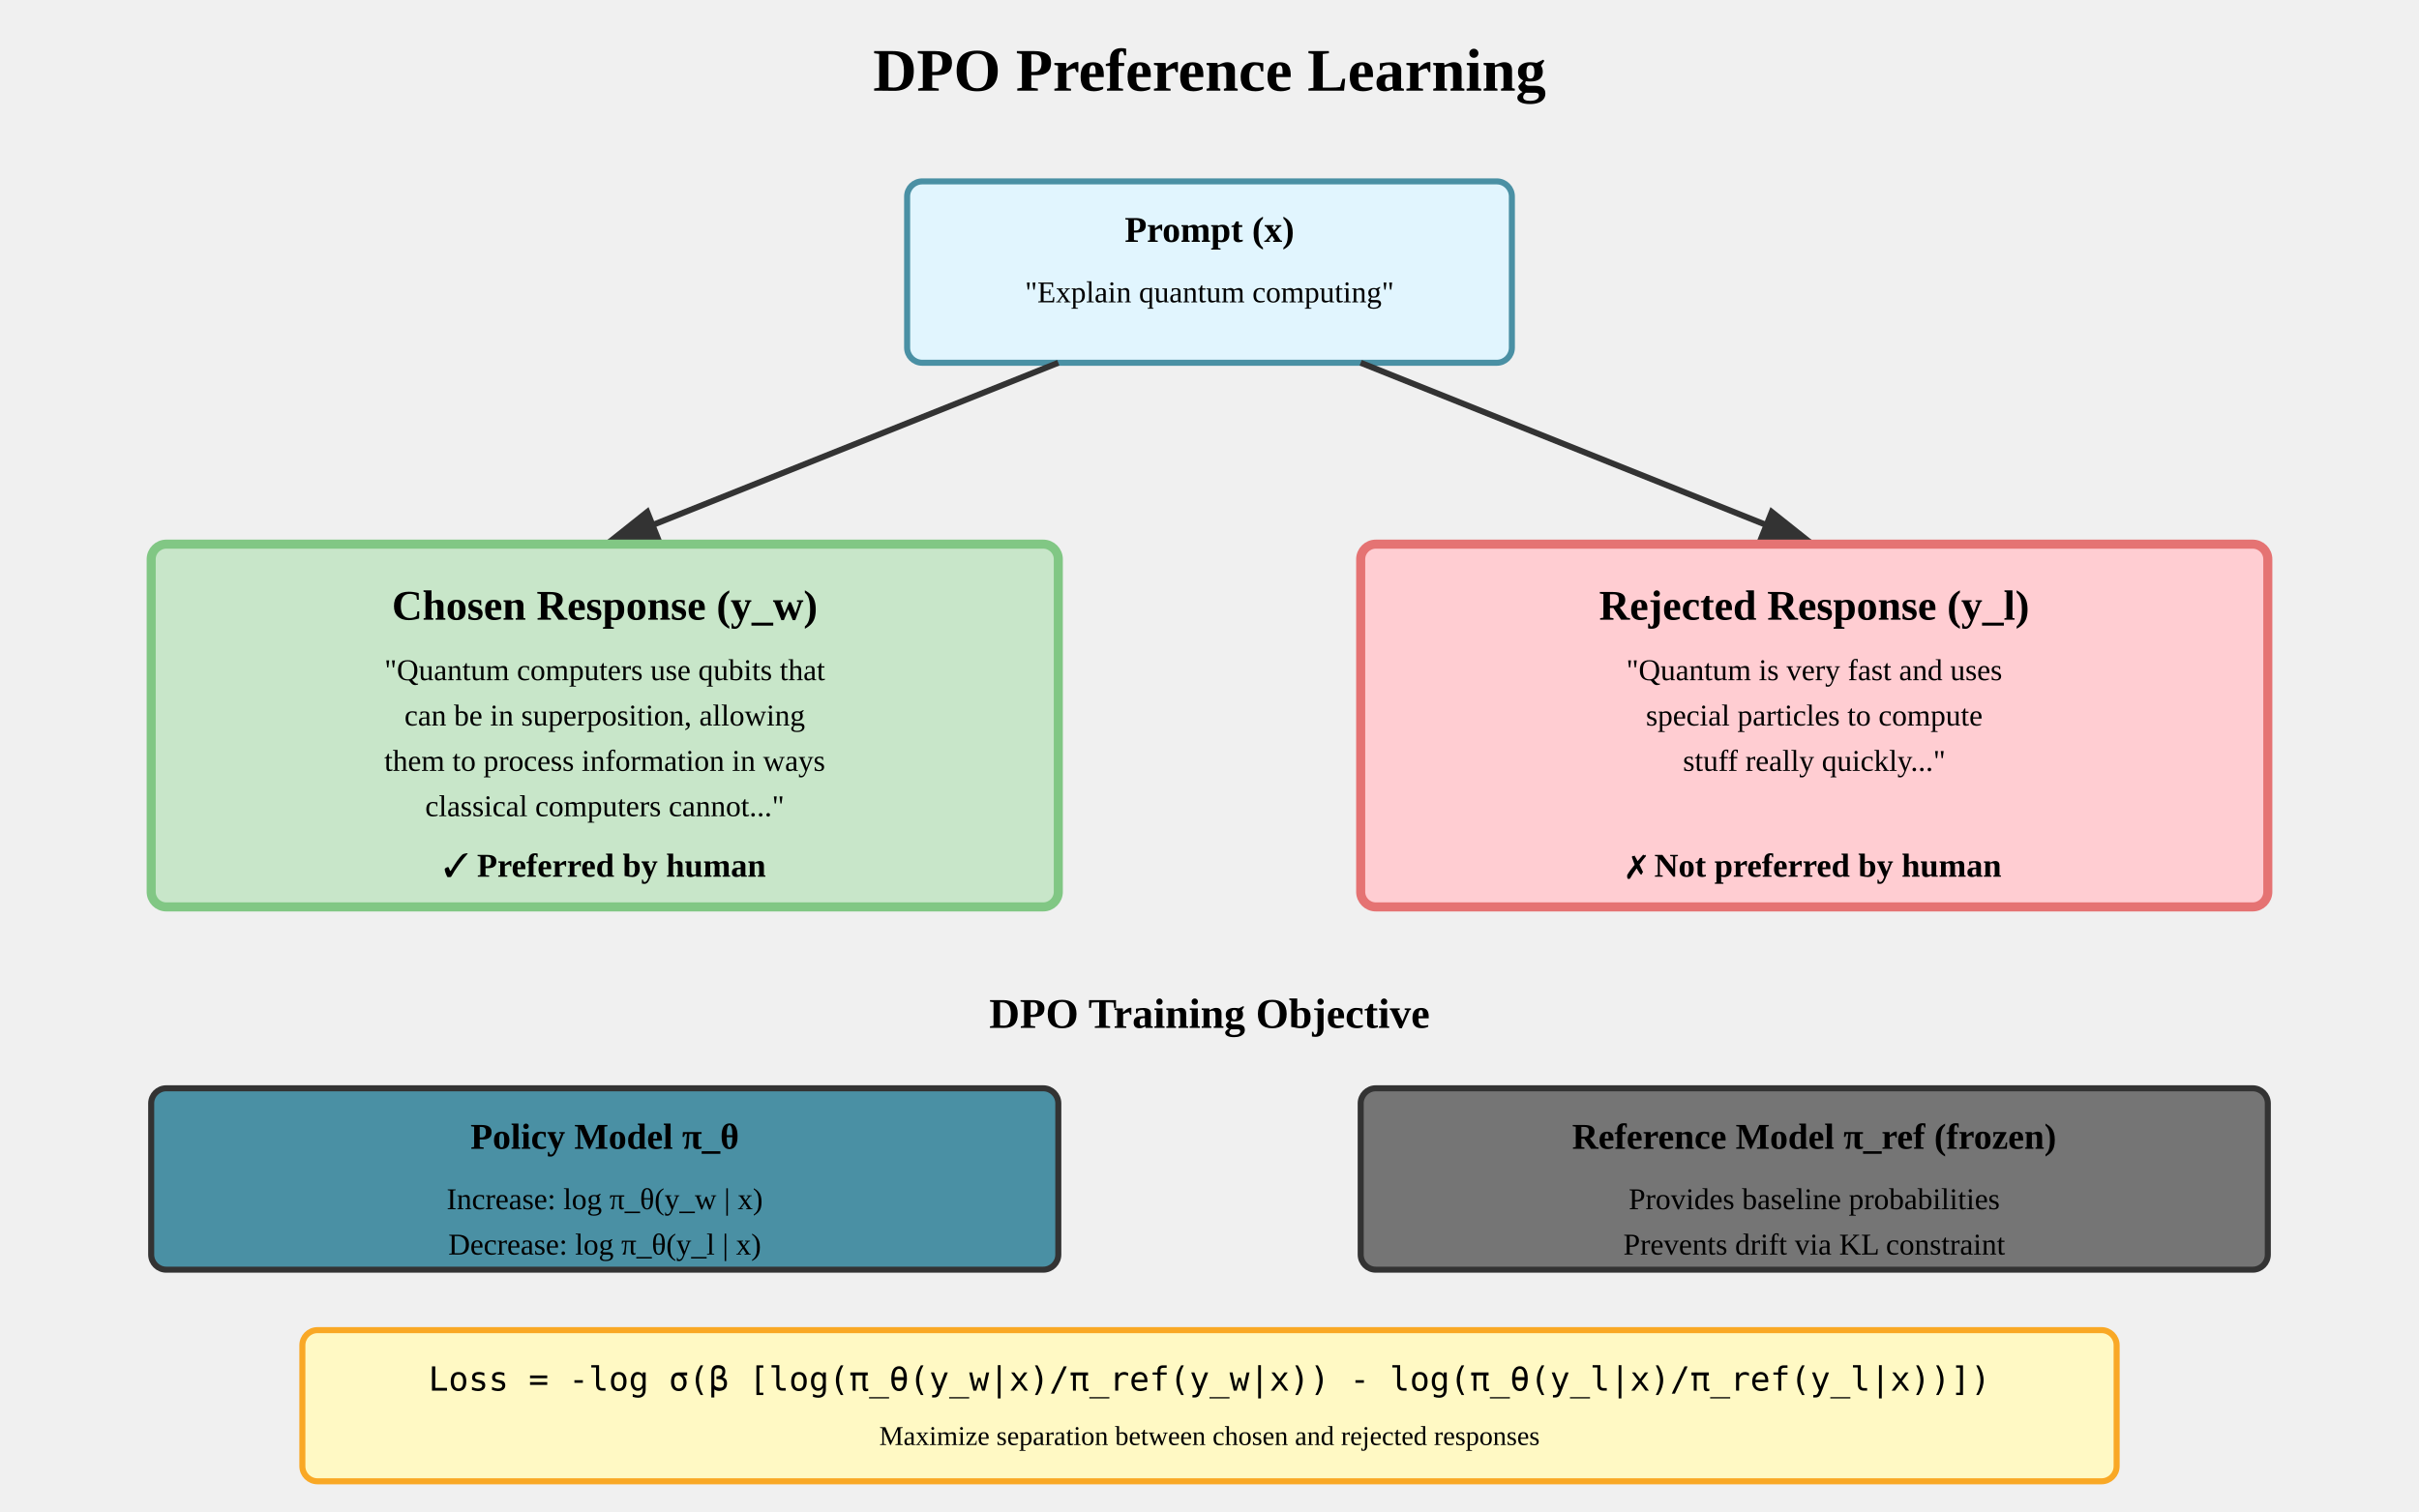
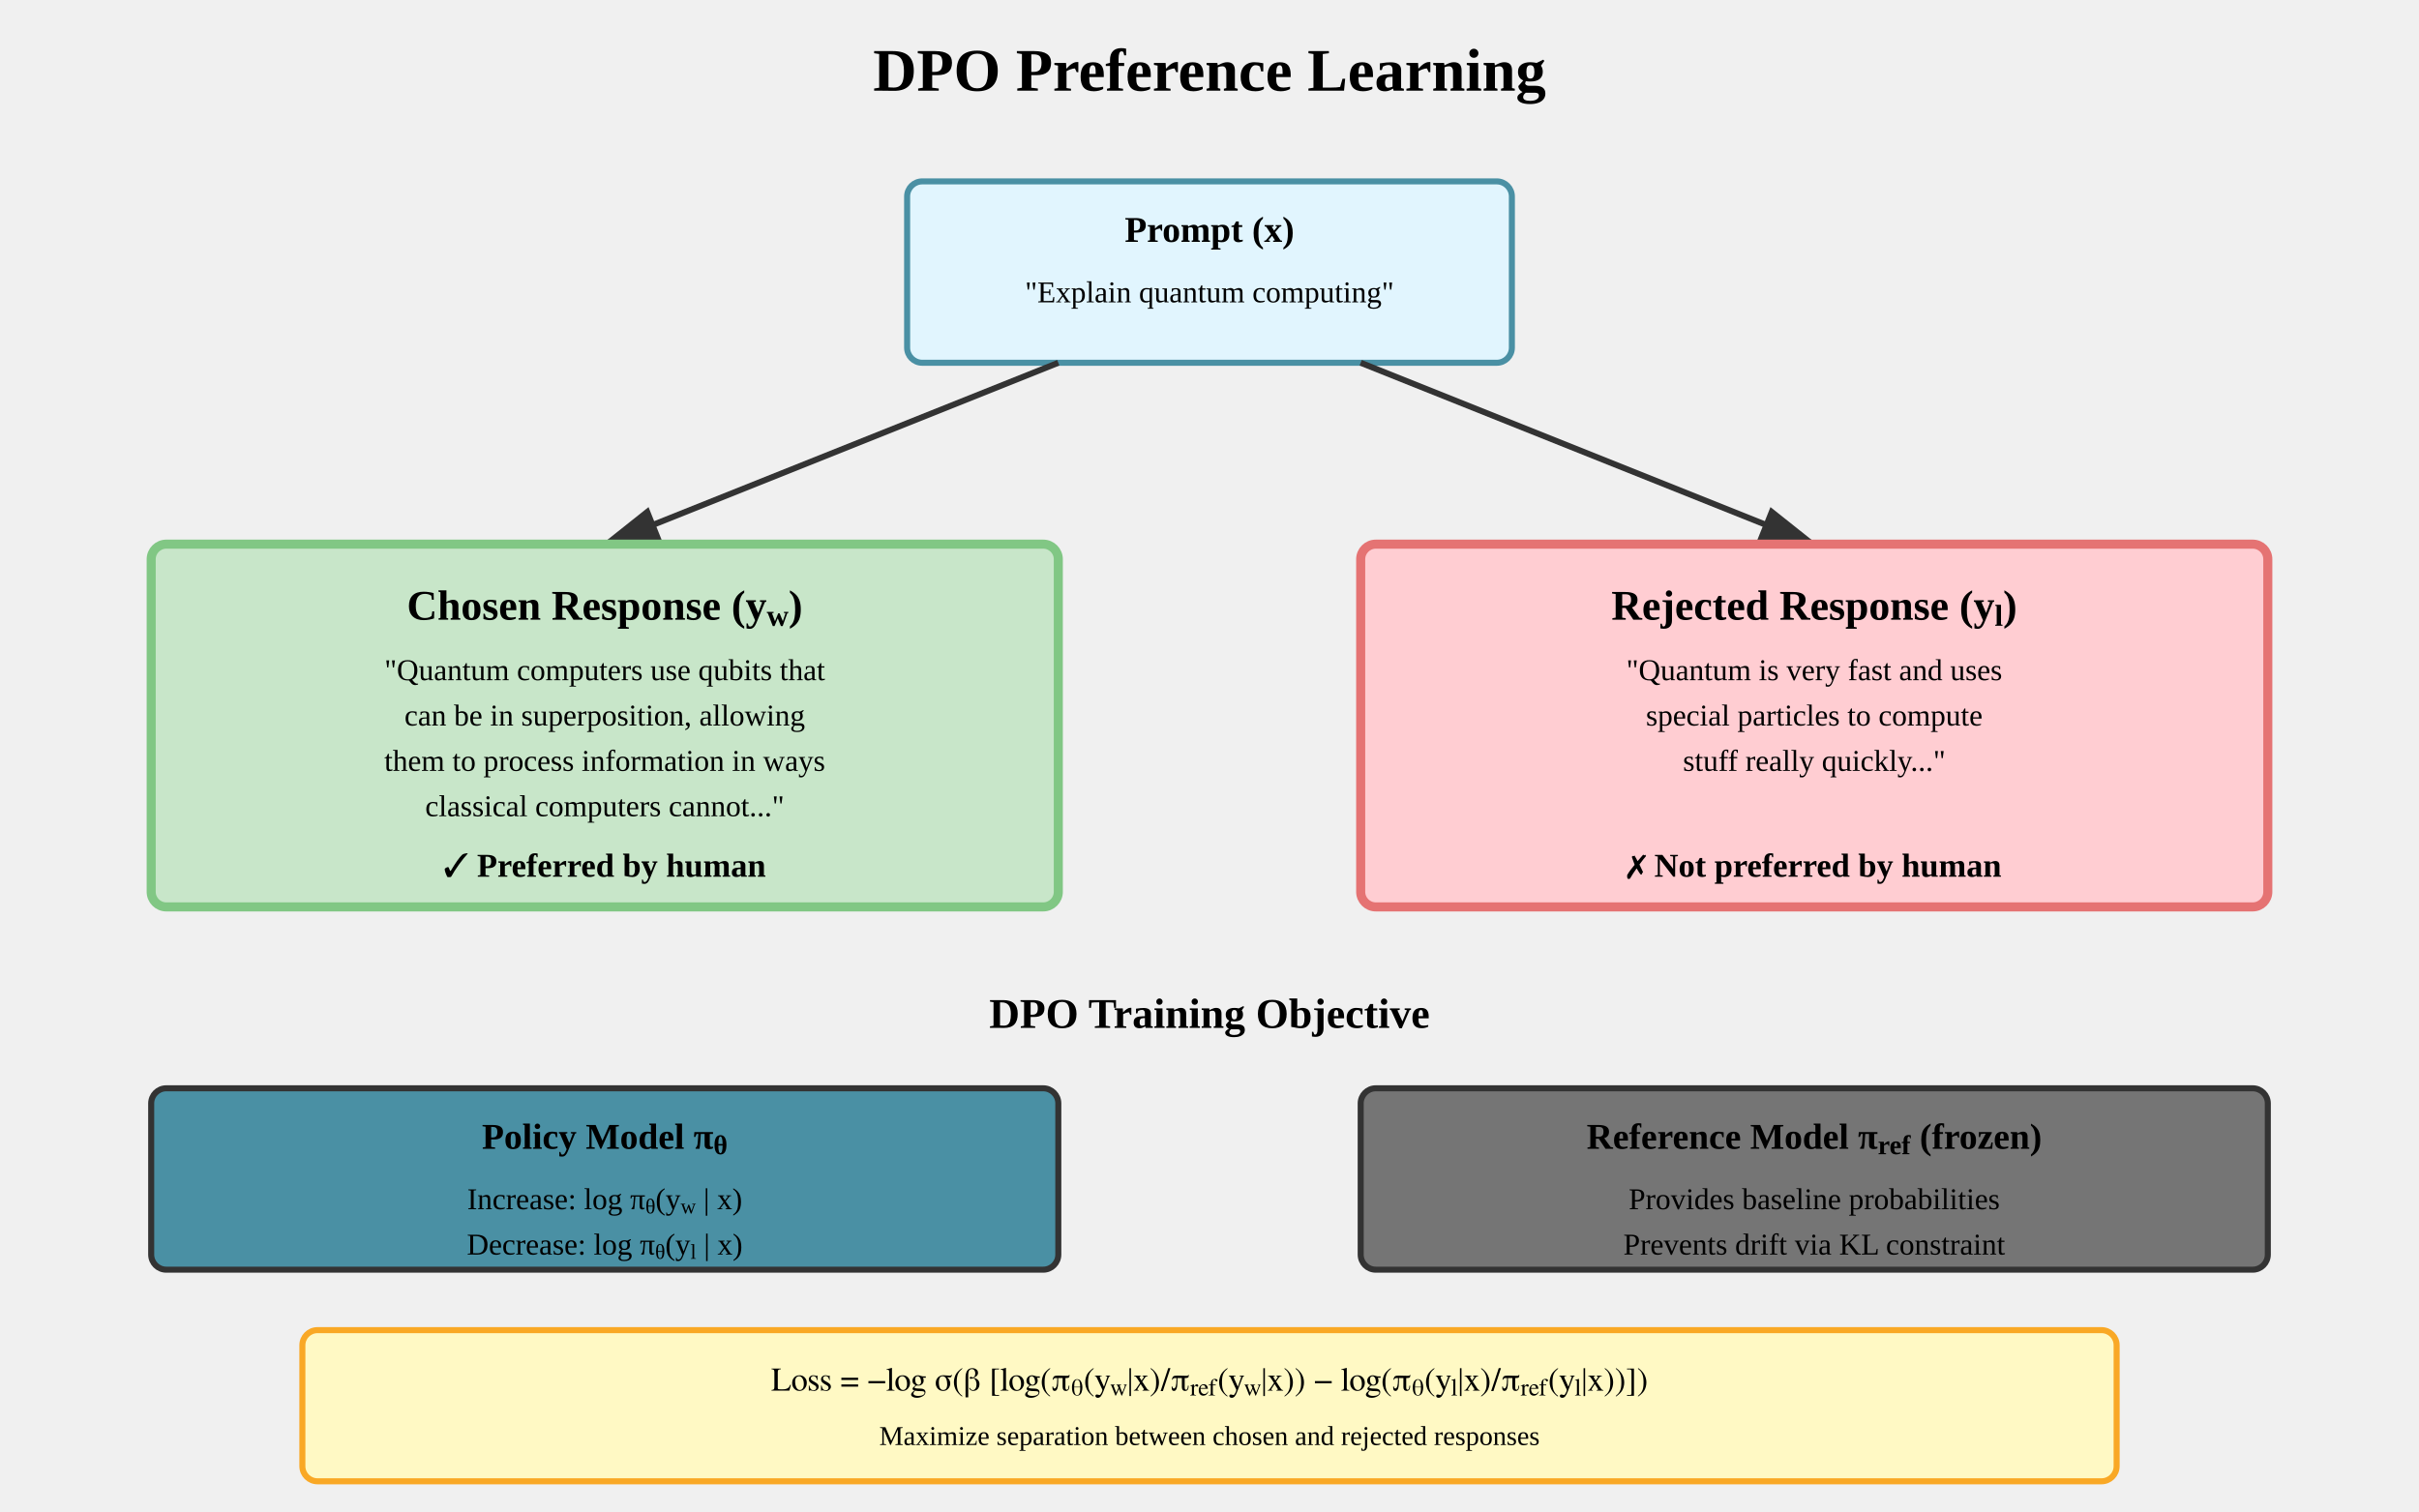
<svg xmlns="http://www.w3.org/2000/svg" viewBox="0 0 800 500">
  <style>
    /* Light mode (default) */
    text { fill: #000000; }
    .axis-text { fill: #000000; }
    .label-text { fill: #666666; }
    line[stroke="#333"] { stroke: #333333; }

    /* Adaptive backgrounds */
    .bg-main { fill: #f5f5f5; }
    .bg-box { fill: white; }
    .bg-blue { fill: #E1F5FE; }
    .bg-green { fill: #C8E6C9; }
    .bg-red { fill: #FFCDD2; }
    .bg-yellow { fill: #FFF9C4; }

    /* Dark mode */
    @media (prefers-color-scheme: dark) {
      text { fill: #ffffff; }
      .axis-text { fill: #ffffff; }
      .label-text { fill: #cccccc; }
      line[stroke="#333"] { stroke: #cccccc; }

      /* Adaptive backgrounds for dark mode */
      .bg-main { fill: #2d2d2d; }
      .bg-box { fill: #2d2d2d; }
      .bg-blue { fill: #1a3a4a; }
      .bg-green { fill: #2d4a2d; }
      .bg-red { fill: #4a2d2d; }
      .bg-yellow { fill: #4a4a2d; }

      /* Keep white text white in dark mode (for colored backgrounds) */
      text[fill="#fff"],
      text[fill="#ffffff"],
      text[fill="white"] {
        fill: #ffffff;
      }

      /* Keep colored text readable in dark mode */
      text[fill="#E57373"] { fill: #ef5350; }
      text[fill="#81C784"] { fill: #66bb6a; }
      text[fill="#FFB74D"] { fill: #ffa726; }
      text[fill="#4A90A4"] { fill: #4fc3f7; }

      /* Darken colored backgrounds for dark mode */
      rect[fill="#4A90A4"] { fill: #2d5f6f; }
      rect[fill="#757575"] { fill: #3d3d3d; }

      /* Override dark inline text colors */
      text[fill="#000"],
      text[fill="#000000"],
      text[fill="#333"],
      text[fill="#666"] {
        fill: #ffffff;
      }
    }
  </style>
  <text x="400" y="30" font-size="20" font-weight="bold" text-anchor="middle" fill="#333">
    DPO Preference Learning
  </text>
  <rect x="300" y="60" width="200" height="60" class="bg-blue" stroke="#4A90A4" stroke-width="2" rx="5" />
  <text x="400" y="80" font-size="12" font-weight="bold" text-anchor="middle" fill="#333">Prompt (x)</text>
  <text x="400" y="100" font-size="10" text-anchor="middle" fill="#666">"Explain quantum computing"</text>
  <path d="M 350 120 L 200 180" stroke="#333" stroke-width="2" fill="none" marker-end="url(#arrowhead)" />
  <path d="M 450 120 L 600 180" stroke="#333" stroke-width="2" fill="none" marker-end="url(#arrowhead)" />
  <rect x="50" y="180" width="300" height="120" class="bg-green" stroke="#81C784" stroke-width="3" rx="5" />
  <text x="200" y="205" font-size="14" font-weight="bold" text-anchor="middle" fill="#2E7D32">
-     Chosen Response (y_w)
+     Chosen Response (y<tspan baseline-shift="sub" font-size="10">w</tspan>)
  </text>
  <text x="200" y="225" font-size="10" text-anchor="middle" fill="#333">"Quantum computers use qubits that</text>
  <text x="200" y="240" font-size="10" text-anchor="middle" fill="#333">can be in superposition, allowing</text>
  <text x="200" y="255" font-size="10" text-anchor="middle" fill="#333">them to process information in ways</text>
  <text x="200" y="270" font-size="10" text-anchor="middle" fill="#333">classical computers cannot..."</text>
  <text x="200" y="290" font-size="11" font-weight="bold" text-anchor="middle" fill="#2E7D32">
    ✓ Preferred by human
  </text>
  <rect x="450" y="180" width="300" height="120" class="bg-red" stroke="#E57373" stroke-width="3" rx="5" />
  <text x="600" y="205" font-size="14" font-weight="bold" text-anchor="middle" fill="#C62828">
-     Rejected Response (y_l)
+     Rejected Response (y<tspan baseline-shift="sub" font-size="10">l</tspan>)
  </text>
  <text x="600" y="225" font-size="10" text-anchor="middle" fill="#333">"Quantum is very fast and uses</text>
  <text x="600" y="240" font-size="10" text-anchor="middle" fill="#333">special particles to compute</text>
  <text x="600" y="255" font-size="10" text-anchor="middle" fill="#333">stuff really quickly..."</text>
  <text x="600" y="270" font-size="10" text-anchor="middle" fill="#333" />
  <text x="600" y="290" font-size="11" font-weight="bold" text-anchor="middle" fill="#C62828">
    ✗ Not preferred by human
  </text>
  <text x="400" y="340" font-size="14" font-weight="bold" text-anchor="middle" fill="#333">
    DPO Training Objective
  </text>
  <rect x="50" y="360" width="300" height="60" fill="#4A90A4" stroke="#333" stroke-width="2" rx="5" />
  <text x="200" y="380" font-size="12" font-weight="bold" text-anchor="middle">
-     Policy Model π_θ
+     Policy Model π<tspan baseline-shift="sub" font-size="9">θ</tspan>
  </text>
  <text x="200" y="400" font-size="10" text-anchor="middle">
-     Increase: log π_θ(y_w | x)
+     Increase: log π<tspan baseline-shift="sub" font-size="7">θ</tspan>(y<tspan baseline-shift="sub" font-size="7">w</tspan> | x)
  </text>
  <text x="200" y="415" font-size="10" text-anchor="middle">
-     Decrease: log π_θ(y_l | x)
+     Decrease: log π<tspan baseline-shift="sub" font-size="7">θ</tspan>(y<tspan baseline-shift="sub" font-size="7">l</tspan> | x)
  </text>
  <rect x="450" y="360" width="300" height="60" fill="#757575" stroke="#333" stroke-width="2" rx="5" />
  <text x="600" y="380" font-size="12" font-weight="bold" text-anchor="middle">
-     Reference Model π_ref (frozen)
+     Reference Model π<tspan baseline-shift="sub" font-size="9">ref</tspan> (frozen)
  </text>
  <text x="600" y="400" font-size="10" text-anchor="middle">
    Provides baseline probabilities
  </text>
  <text x="600" y="415" font-size="10" text-anchor="middle">
    Prevents drift via KL constraint
  </text>
  <rect x="100" y="440" width="600" height="50" class="bg-yellow" stroke="#F9A825" stroke-width="2" rx="5" />
-   <text x="400" y="460" font-size="11" text-anchor="middle" font-family="monospace">
-     Loss = -log σ(β [log(π_θ(y_w|x)/π_ref(y_w|x)) - log(π_θ(y_l|x)/π_ref(y_l|x))])
+   <text x="400" y="460" font-size="11" text-anchor="middle" font-family="'STIX Two Math', serif">
+     Loss = −log σ(β [log(π<tspan baseline-shift="sub" font-size="8">θ</tspan>(y<tspan baseline-shift="sub" font-size="8">w</tspan>|x)/π<tspan baseline-shift="sub" font-size="8">ref</tspan>(y<tspan baseline-shift="sub" font-size="8">w</tspan>|x)) − log(π<tspan baseline-shift="sub" font-size="8">θ</tspan>(y<tspan baseline-shift="sub" font-size="8">l</tspan>|x)/π<tspan baseline-shift="sub" font-size="8">ref</tspan>(y<tspan baseline-shift="sub" font-size="8">l</tspan>|x))])
  </text>
  <text x="400" y="478" font-size="9" text-anchor="middle">
    Maximize separation between chosen and rejected responses
  </text>
  <defs>
    <marker id="arrowhead" markerWidth="10" markerHeight="10" refX="9" refY="3" orient="auto">
      <polygon points="0 0, 10 3, 0 6" fill="#333" />
    </marker>
  </defs>
</svg>
